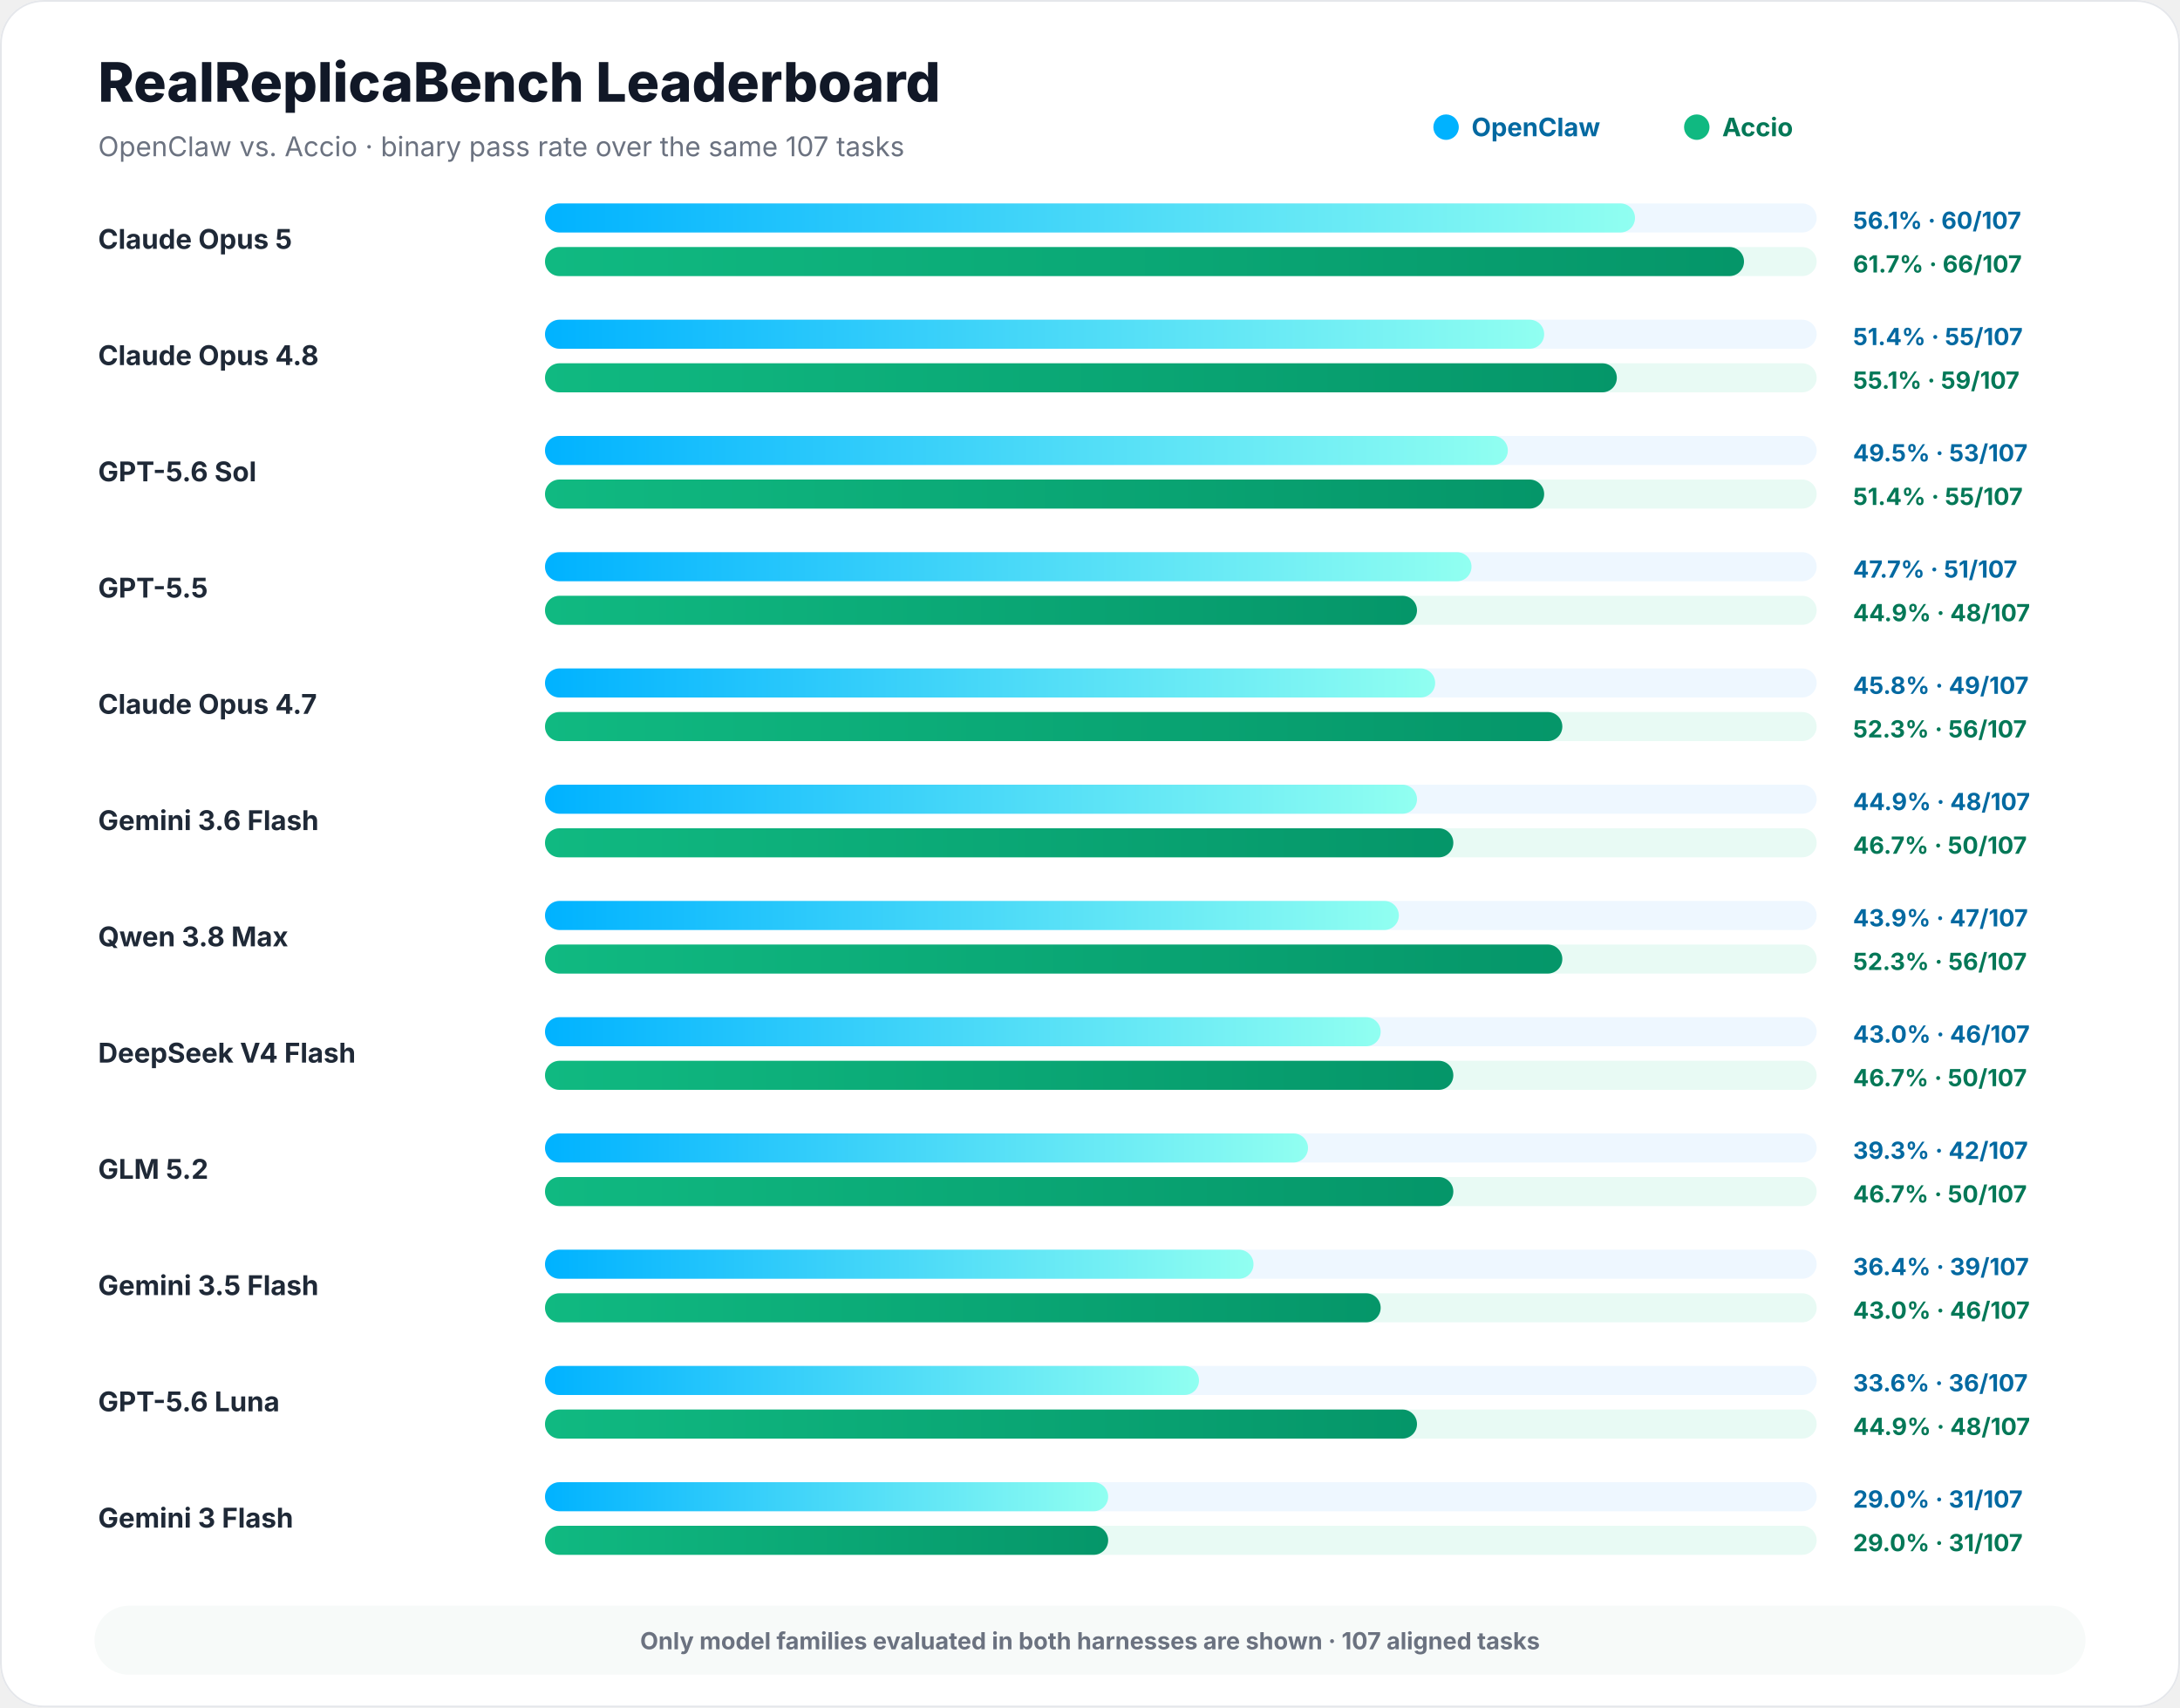
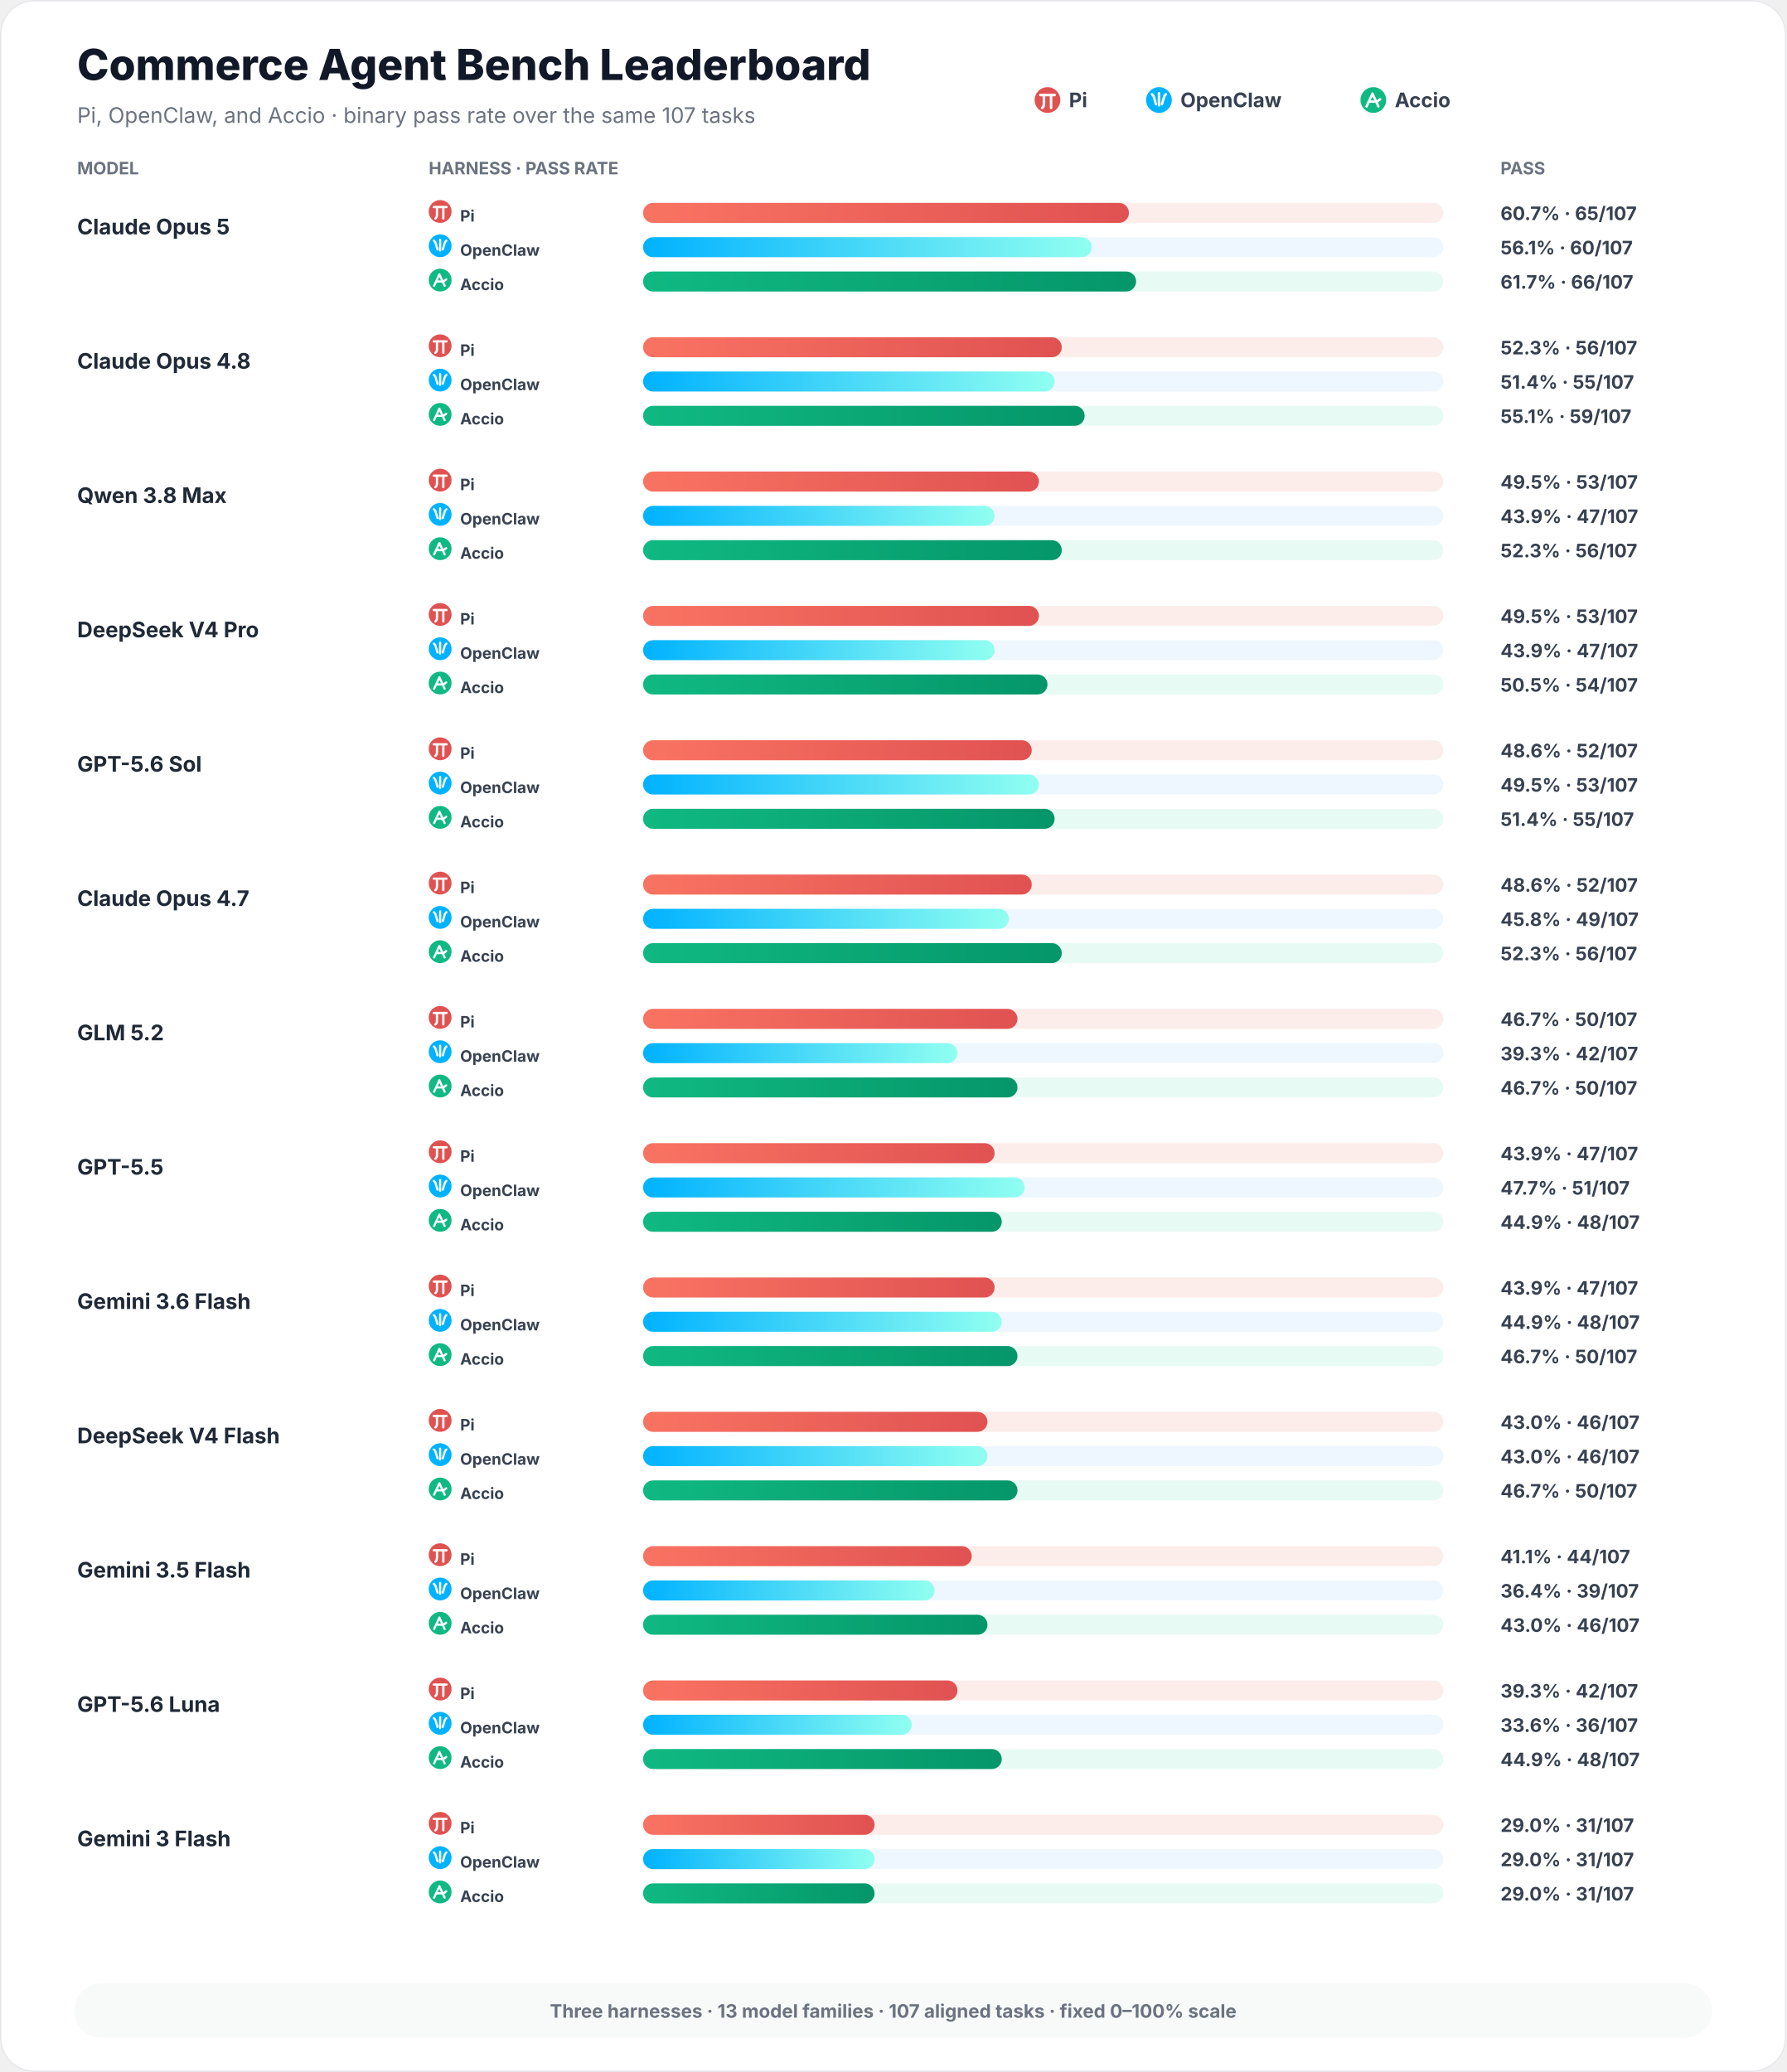
- <svg xmlns="http://www.w3.org/2000/svg" width="1200" height="940" viewBox="0 0 1200 940" fill="none" role="img" aria-labelledby="title desc">
+ <svg xmlns="http://www.w3.org/2000/svg" width="1250" height="1450" viewBox="0 0 1250 1450" fill="none" role="img" aria-labelledby="title desc">
  <defs>
+     <linearGradient id="pi" x1="0" y1="0" x2="1" y2="0">
+       <stop stop-color="#F97362" />
+       <stop offset="1" stop-color="#E05252" />
+     </linearGradient>
    <linearGradient id="openclaw" x1="0" y1="0" x2="1" y2="0">
      <stop stop-color="#00B2FF" />
      <stop offset="1" stop-color="#91FFF1" />
    </linearGradient>
    <linearGradient id="accio" x1="0" y1="0" x2="1" y2="0">
      <stop stop-color="#10B981" />
      <stop offset="1" stop-color="#059669" />
    </linearGradient>
+     <symbol id="pi-mark" viewBox="0 0 18 18" aria-label="Pi">
+       <circle cx="9" cy="9" r="9" fill="#E05252" />
+       <path d="M4 5.5h10M6.5 5.5v5.75c0 1.7-.35 2.65-1.25 3.25M11.5 5.5v9" stroke="#FFFFFF" stroke-width="1.8" stroke-linecap="round" />
+     </symbol>
+     <symbol id="openclaw-mark" viewBox="0 0 18 18" aria-label="OpenClaw">
+       <circle cx="9" cy="9" r="9" fill="#00B2FF" />
+       <path d="M9 4.25v8.5M5.2 6.2l1.7 5.65M12.8 6.2l-1.7 5.65M5.2 6.2 4.1 4.9M12.8 6.2l1.1-1.3" stroke="#FFFFFF" stroke-width="1.7" stroke-linecap="round" />
+     </symbol>
+     <symbol id="accio-mark" viewBox="0 0 18 18" aria-label="Accio">
+       <circle cx="9" cy="9" r="9" fill="#10B981" />
+       <path d="m4.25 13.5 4.15-9 4.15 9M6.1 10.1h4.6M11.7 10.1l2.05-1.6" stroke="#FFFFFF" stroke-width="1.7" stroke-linecap="round" stroke-linejoin="round" />
+     </symbol>
  </defs>
-   <rect width="1200" height="940" rx="24" fill="#FFFFFF" />
-   <rect x=".5" y=".5" width="1199" height="939" rx="23.5" stroke="#E5E7EB" />
-   <text x="54" y="56" fill="#111827" font-family="Inter, Arial, sans-serif" font-size="30" font-weight="780">RealReplicaBench Leaderboard</text>
-   <text x="54" y="86" fill="#6B7280" font-family="Inter, Arial, sans-serif" font-size="15">OpenClaw vs. Accio · binary pass rate over the same 107 tasks</text>
+   <rect width="1250" height="1450" rx="24" fill="#FFFFFF" />
+   <rect x=".5" y=".5" width="1249" height="1449" rx="23.5" stroke="#E5E7EB" />
+   <text x="54" y="56" fill="#111827" font-family="Inter, Arial, sans-serif" font-size="30" font-weight="780">Commerce Agent Bench Leaderboard</text>
+   <text x="54" y="86" fill="#6B7280" font-family="Inter, Arial, sans-serif" font-size="15">Pi, OpenClaw, and Accio · binary pass rate over the same 107 tasks</text>
  <g font-family="Inter, Arial, sans-serif" font-size="14" font-weight="700">
-     <circle cx="796" cy="70" r="7" fill="#00B2FF" />
-     <text x="810" y="75" fill="#0369A1">OpenClaw</text>
-     <circle cx="934" cy="70" r="7" fill="#10B981" />
-     <text x="948" y="75" fill="#047857">Accio</text>
+     <use href="#pi-mark" x="724" y="61" width="18" height="18" aria-hidden="true" />
+     <text x="748" y="75" fill="#374151">Pi</text>
+     <use href="#openclaw-mark" x="802" y="61" width="18" height="18" aria-hidden="true" />
+     <text x="826" y="75" fill="#374151">OpenClaw</text>
+     <use href="#accio-mark" x="952" y="61" width="18" height="18" aria-hidden="true" />
+     <text x="976" y="75" fill="#374151">Accio</text>
  </g>
  <g font-family="Inter, Arial, sans-serif">
-     <g transform="translate(0 112)">
-       <text x="54" y="25" fill="#1F2937" font-size="15" font-weight="680">Claude Opus 5</text>
-       <rect x="300" y="0" width="700" height="16" rx="8" fill="#EEF7FF" />
-       <rect x="300" y="0" width="600" height="16" rx="8" fill="url(#openclaw)" />
-       <text x="1020" y="14" fill="#0369A1" font-size="13" font-weight="750">56.1% · 60/107</text>
-       <rect x="300" y="24" width="700" height="16" rx="8" fill="#E8FAF4" />
-       <rect x="300" y="24" width="660" height="16" rx="8" fill="url(#accio)" />
-       <text x="1020" y="38" fill="#047857" font-size="13" font-weight="750">61.7% · 66/107</text>
-     </g>
-     <g transform="translate(0 176)">
-       <text x="54" y="25" fill="#1F2937" font-size="15" font-weight="680">Claude Opus 4.8</text>
-       <rect x="300" y="0" width="700" height="16" rx="8" fill="#EEF7FF" />
-       <rect x="300" y="0" width="550" height="16" rx="8" fill="url(#openclaw)" />
-       <text x="1020" y="14" fill="#0369A1" font-size="13" font-weight="750">51.4% · 55/107</text>
-       <rect x="300" y="24" width="700" height="16" rx="8" fill="#E8FAF4" />
-       <rect x="300" y="24" width="590" height="16" rx="8" fill="url(#accio)" />
-       <text x="1020" y="38" fill="#047857" font-size="13" font-weight="750">55.1% · 59/107</text>
-     </g>
-     <g transform="translate(0 240)">
-       <text x="54" y="25" fill="#1F2937" font-size="15" font-weight="680">GPT-5.6 Sol</text>
-       <rect x="300" y="0" width="700" height="16" rx="8" fill="#EEF7FF" />
-       <rect x="300" y="0" width="530" height="16" rx="8" fill="url(#openclaw)" />
-       <text x="1020" y="14" fill="#0369A1" font-size="13" font-weight="750">49.5% · 53/107</text>
-       <rect x="300" y="24" width="700" height="16" rx="8" fill="#E8FAF4" />
-       <rect x="300" y="24" width="550" height="16" rx="8" fill="url(#accio)" />
-       <text x="1020" y="38" fill="#047857" font-size="13" font-weight="750">51.4% · 55/107</text>
-     </g>
-     <g transform="translate(0 304)">
-       <text x="54" y="25" fill="#1F2937" font-size="15" font-weight="680">GPT-5.5</text>
-       <rect x="300" y="0" width="700" height="16" rx="8" fill="#EEF7FF" />
-       <rect x="300" y="0" width="510" height="16" rx="8" fill="url(#openclaw)" />
-       <text x="1020" y="14" fill="#0369A1" font-size="13" font-weight="750">47.7% · 51/107</text>
-       <rect x="300" y="24" width="700" height="16" rx="8" fill="#E8FAF4" />
-       <rect x="300" y="24" width="480" height="16" rx="8" fill="url(#accio)" />
-       <text x="1020" y="38" fill="#047857" font-size="13" font-weight="750">44.9% · 48/107</text>
-     </g>
-     <g transform="translate(0 368)">
-       <text x="54" y="25" fill="#1F2937" font-size="15" font-weight="680">Claude Opus 4.7</text>
-       <rect x="300" y="0" width="700" height="16" rx="8" fill="#EEF7FF" />
-       <rect x="300" y="0" width="490" height="16" rx="8" fill="url(#openclaw)" />
-       <text x="1020" y="14" fill="#0369A1" font-size="13" font-weight="750">45.8% · 49/107</text>
-       <rect x="300" y="24" width="700" height="16" rx="8" fill="#E8FAF4" />
-       <rect x="300" y="24" width="560" height="16" rx="8" fill="url(#accio)" />
-       <text x="1020" y="38" fill="#047857" font-size="13" font-weight="750">52.3% · 56/107</text>
-     </g>
-     <g transform="translate(0 432)">
-       <text x="54" y="25" fill="#1F2937" font-size="15" font-weight="680">Gemini 3.6 Flash</text>
-       <rect x="300" y="0" width="700" height="16" rx="8" fill="#EEF7FF" />
-       <rect x="300" y="0" width="480" height="16" rx="8" fill="url(#openclaw)" />
-       <text x="1020" y="14" fill="#0369A1" font-size="13" font-weight="750">44.9% · 48/107</text>
-       <rect x="300" y="24" width="700" height="16" rx="8" fill="#E8FAF4" />
-       <rect x="300" y="24" width="500" height="16" rx="8" fill="url(#accio)" />
-       <text x="1020" y="38" fill="#047857" font-size="13" font-weight="750">46.7% · 50/107</text>
-     </g>
-     <g transform="translate(0 496)">
-       <text x="54" y="25" fill="#1F2937" font-size="15" font-weight="680">Qwen 3.8 Max</text>
-       <rect x="300" y="0" width="700" height="16" rx="8" fill="#EEF7FF" />
-       <rect x="300" y="0" width="470" height="16" rx="8" fill="url(#openclaw)" />
-       <text x="1020" y="14" fill="#0369A1" font-size="13" font-weight="750">43.9% · 47/107</text>
-       <rect x="300" y="24" width="700" height="16" rx="8" fill="#E8FAF4" />
-       <rect x="300" y="24" width="560" height="16" rx="8" fill="url(#accio)" />
-       <text x="1020" y="38" fill="#047857" font-size="13" font-weight="750">52.3% · 56/107</text>
-     </g>
-     <g transform="translate(0 560)">
-       <text x="54" y="25" fill="#1F2937" font-size="15" font-weight="680">DeepSeek V4 Flash</text>
-       <rect x="300" y="0" width="700" height="16" rx="8" fill="#EEF7FF" />
-       <rect x="300" y="0" width="460" height="16" rx="8" fill="url(#openclaw)" />
-       <text x="1020" y="14" fill="#0369A1" font-size="13" font-weight="750">43.0% · 46/107</text>
-       <rect x="300" y="24" width="700" height="16" rx="8" fill="#E8FAF4" />
-       <rect x="300" y="24" width="500" height="16" rx="8" fill="url(#accio)" />
-       <text x="1020" y="38" fill="#047857" font-size="13" font-weight="750">46.7% · 50/107</text>
-     </g>
-     <g transform="translate(0 624)">
-       <text x="54" y="25" fill="#1F2937" font-size="15" font-weight="680">GLM 5.2</text>
-       <rect x="300" y="0" width="700" height="16" rx="8" fill="#EEF7FF" />
-       <rect x="300" y="0" width="420" height="16" rx="8" fill="url(#openclaw)" />
-       <text x="1020" y="14" fill="#0369A1" font-size="13" font-weight="750">39.3% · 42/107</text>
-       <rect x="300" y="24" width="700" height="16" rx="8" fill="#E8FAF4" />
-       <rect x="300" y="24" width="500" height="16" rx="8" fill="url(#accio)" />
-       <text x="1020" y="38" fill="#047857" font-size="13" font-weight="750">46.7% · 50/107</text>
-     </g>
-     <g transform="translate(0 688)">
-       <text x="54" y="25" fill="#1F2937" font-size="15" font-weight="680">Gemini 3.5 Flash</text>
-       <rect x="300" y="0" width="700" height="16" rx="8" fill="#EEF7FF" />
-       <rect x="300" y="0" width="390" height="16" rx="8" fill="url(#openclaw)" />
-       <text x="1020" y="14" fill="#0369A1" font-size="13" font-weight="750">36.4% · 39/107</text>
-       <rect x="300" y="24" width="700" height="16" rx="8" fill="#E8FAF4" />
-       <rect x="300" y="24" width="460" height="16" rx="8" fill="url(#accio)" />
-       <text x="1020" y="38" fill="#047857" font-size="13" font-weight="750">43.0% · 46/107</text>
-     </g>
-     <g transform="translate(0 752)">
-       <text x="54" y="25" fill="#1F2937" font-size="15" font-weight="680">GPT-5.6 Luna</text>
-       <rect x="300" y="0" width="700" height="16" rx="8" fill="#EEF7FF" />
-       <rect x="300" y="0" width="360" height="16" rx="8" fill="url(#openclaw)" />
-       <text x="1020" y="14" fill="#0369A1" font-size="13" font-weight="750">33.6% · 36/107</text>
-       <rect x="300" y="24" width="700" height="16" rx="8" fill="#E8FAF4" />
-       <rect x="300" y="24" width="480" height="16" rx="8" fill="url(#accio)" />
-       <text x="1020" y="38" fill="#047857" font-size="13" font-weight="750">44.9% · 48/107</text>
-     </g>
-     <g transform="translate(0 816)">
-       <text x="54" y="25" fill="#1F2937" font-size="15" font-weight="680">Gemini 3 Flash</text>
-       <rect x="300" y="0" width="700" height="16" rx="8" fill="#EEF7FF" />
-       <rect x="300" y="0" width="310" height="16" rx="8" fill="url(#openclaw)" />
-       <text x="1020" y="14" fill="#0369A1" font-size="13" font-weight="750">29.0% · 31/107</text>
-       <rect x="300" y="24" width="700" height="16" rx="8" fill="#E8FAF4" />
-       <rect x="300" y="24" width="310" height="16" rx="8" fill="url(#accio)" />
-       <text x="1020" y="38" fill="#047857" font-size="13" font-weight="750">29.0% · 31/107</text>
+     <text x="54" y="122" fill="#6B7280" font-size="12" font-weight="700">MODEL</text>
+     <text x="300" y="122" fill="#6B7280" font-size="12" font-weight="700">HARNESS · PASS RATE</text>
+     <text x="1050" y="122" fill="#6B7280" font-size="12" font-weight="700">PASS</text>
+     <g transform="translate(0 140)">
+       <text x="54" y="24" fill="#1F2937" font-size="15" font-weight="680">Claude Opus 5</text>
+       <use href="#pi-mark" x="300" y="0" width="16" height="16" aria-hidden="true" />
+       <text x="322" y="15" fill="#374151" font-size="11" font-weight="750">Pi</text>
+       <rect x="450" y="2" width="560" height="14" rx="7" fill="#FCEDEA" />
+       <rect x="450" y="2" width="340" height="14" rx="7" fill="url(#pi)" />
+       <text x="1050" y="14" fill="#374151" font-size="13" font-weight="750">60.7% · 65/107</text>
+       <use href="#openclaw-mark" x="300" y="24" width="16" height="16" aria-hidden="true" />
+       <text x="322" y="39" fill="#374151" font-size="11" font-weight="750">OpenClaw</text>
+       <rect x="450" y="26" width="560" height="14" rx="7" fill="#EEF7FF" />
+       <rect x="450" y="26" width="314" height="14" rx="7" fill="url(#openclaw)" />
+       <text x="1050" y="38" fill="#374151" font-size="13" font-weight="750">56.1% · 60/107</text>
+       <use href="#accio-mark" x="300" y="48" width="16" height="16" aria-hidden="true" />
+       <text x="322" y="63" fill="#374151" font-size="11" font-weight="750">Accio</text>
+       <rect x="450" y="50" width="560" height="14" rx="7" fill="#E8FAF4" />
+       <rect x="450" y="50" width="345" height="14" rx="7" fill="url(#accio)" />
+       <text x="1050" y="62" fill="#374151" font-size="13" font-weight="750">61.7% · 66/107</text>
+     </g>
+     <g transform="translate(0 234)">
+       <text x="54" y="24" fill="#1F2937" font-size="15" font-weight="680">Claude Opus 4.8</text>
+       <use href="#pi-mark" x="300" y="0" width="16" height="16" aria-hidden="true" />
+       <text x="322" y="15" fill="#374151" font-size="11" font-weight="750">Pi</text>
+       <rect x="450" y="2" width="560" height="14" rx="7" fill="#FCEDEA" />
+       <rect x="450" y="2" width="293" height="14" rx="7" fill="url(#pi)" />
+       <text x="1050" y="14" fill="#374151" font-size="13" font-weight="750">52.3% · 56/107</text>
+       <use href="#openclaw-mark" x="300" y="24" width="16" height="16" aria-hidden="true" />
+       <text x="322" y="39" fill="#374151" font-size="11" font-weight="750">OpenClaw</text>
+       <rect x="450" y="26" width="560" height="14" rx="7" fill="#EEF7FF" />
+       <rect x="450" y="26" width="288" height="14" rx="7" fill="url(#openclaw)" />
+       <text x="1050" y="38" fill="#374151" font-size="13" font-weight="750">51.4% · 55/107</text>
+       <use href="#accio-mark" x="300" y="48" width="16" height="16" aria-hidden="true" />
+       <text x="322" y="63" fill="#374151" font-size="11" font-weight="750">Accio</text>
+       <rect x="450" y="50" width="560" height="14" rx="7" fill="#E8FAF4" />
+       <rect x="450" y="50" width="309" height="14" rx="7" fill="url(#accio)" />
+       <text x="1050" y="62" fill="#374151" font-size="13" font-weight="750">55.1% · 59/107</text>
+     </g>
+     <g transform="translate(0 328)">
+       <text x="54" y="24" fill="#1F2937" font-size="15" font-weight="680">Qwen 3.8 Max</text>
+       <use href="#pi-mark" x="300" y="0" width="16" height="16" aria-hidden="true" />
+       <text x="322" y="15" fill="#374151" font-size="11" font-weight="750">Pi</text>
+       <rect x="450" y="2" width="560" height="14" rx="7" fill="#FCEDEA" />
+       <rect x="450" y="2" width="277" height="14" rx="7" fill="url(#pi)" />
+       <text x="1050" y="14" fill="#374151" font-size="13" font-weight="750">49.5% · 53/107</text>
+       <use href="#openclaw-mark" x="300" y="24" width="16" height="16" aria-hidden="true" />
+       <text x="322" y="39" fill="#374151" font-size="11" font-weight="750">OpenClaw</text>
+       <rect x="450" y="26" width="560" height="14" rx="7" fill="#EEF7FF" />
+       <rect x="450" y="26" width="246" height="14" rx="7" fill="url(#openclaw)" />
+       <text x="1050" y="38" fill="#374151" font-size="13" font-weight="750">43.9% · 47/107</text>
+       <use href="#accio-mark" x="300" y="48" width="16" height="16" aria-hidden="true" />
+       <text x="322" y="63" fill="#374151" font-size="11" font-weight="750">Accio</text>
+       <rect x="450" y="50" width="560" height="14" rx="7" fill="#E8FAF4" />
+       <rect x="450" y="50" width="293" height="14" rx="7" fill="url(#accio)" />
+       <text x="1050" y="62" fill="#374151" font-size="13" font-weight="750">52.3% · 56/107</text>
+     </g>
+     <g transform="translate(0 422)">
+       <text x="54" y="24" fill="#1F2937" font-size="15" font-weight="680">DeepSeek V4 Pro</text>
+       <use href="#pi-mark" x="300" y="0" width="16" height="16" aria-hidden="true" />
+       <text x="322" y="15" fill="#374151" font-size="11" font-weight="750">Pi</text>
+       <rect x="450" y="2" width="560" height="14" rx="7" fill="#FCEDEA" />
+       <rect x="450" y="2" width="277" height="14" rx="7" fill="url(#pi)" />
+       <text x="1050" y="14" fill="#374151" font-size="13" font-weight="750">49.5% · 53/107</text>
+       <use href="#openclaw-mark" x="300" y="24" width="16" height="16" aria-hidden="true" />
+       <text x="322" y="39" fill="#374151" font-size="11" font-weight="750">OpenClaw</text>
+       <rect x="450" y="26" width="560" height="14" rx="7" fill="#EEF7FF" />
+       <rect x="450" y="26" width="246" height="14" rx="7" fill="url(#openclaw)" />
+       <text x="1050" y="38" fill="#374151" font-size="13" font-weight="750">43.9% · 47/107</text>
+       <use href="#accio-mark" x="300" y="48" width="16" height="16" aria-hidden="true" />
+       <text x="322" y="63" fill="#374151" font-size="11" font-weight="750">Accio</text>
+       <rect x="450" y="50" width="560" height="14" rx="7" fill="#E8FAF4" />
+       <rect x="450" y="50" width="283" height="14" rx="7" fill="url(#accio)" />
+       <text x="1050" y="62" fill="#374151" font-size="13" font-weight="750">50.5% · 54/107</text>
+     </g>
+     <g transform="translate(0 516)">
+       <text x="54" y="24" fill="#1F2937" font-size="15" font-weight="680">GPT-5.6 Sol</text>
+       <use href="#pi-mark" x="300" y="0" width="16" height="16" aria-hidden="true" />
+       <text x="322" y="15" fill="#374151" font-size="11" font-weight="750">Pi</text>
+       <rect x="450" y="2" width="560" height="14" rx="7" fill="#FCEDEA" />
+       <rect x="450" y="2" width="272" height="14" rx="7" fill="url(#pi)" />
+       <text x="1050" y="14" fill="#374151" font-size="13" font-weight="750">48.6% · 52/107</text>
+       <use href="#openclaw-mark" x="300" y="24" width="16" height="16" aria-hidden="true" />
+       <text x="322" y="39" fill="#374151" font-size="11" font-weight="750">OpenClaw</text>
+       <rect x="450" y="26" width="560" height="14" rx="7" fill="#EEF7FF" />
+       <rect x="450" y="26" width="277" height="14" rx="7" fill="url(#openclaw)" />
+       <text x="1050" y="38" fill="#374151" font-size="13" font-weight="750">49.5% · 53/107</text>
+       <use href="#accio-mark" x="300" y="48" width="16" height="16" aria-hidden="true" />
+       <text x="322" y="63" fill="#374151" font-size="11" font-weight="750">Accio</text>
+       <rect x="450" y="50" width="560" height="14" rx="7" fill="#E8FAF4" />
+       <rect x="450" y="50" width="288" height="14" rx="7" fill="url(#accio)" />
+       <text x="1050" y="62" fill="#374151" font-size="13" font-weight="750">51.4% · 55/107</text>
+     </g>
+     <g transform="translate(0 610)">
+       <text x="54" y="24" fill="#1F2937" font-size="15" font-weight="680">Claude Opus 4.7</text>
+       <use href="#pi-mark" x="300" y="0" width="16" height="16" aria-hidden="true" />
+       <text x="322" y="15" fill="#374151" font-size="11" font-weight="750">Pi</text>
+       <rect x="450" y="2" width="560" height="14" rx="7" fill="#FCEDEA" />
+       <rect x="450" y="2" width="272" height="14" rx="7" fill="url(#pi)" />
+       <text x="1050" y="14" fill="#374151" font-size="13" font-weight="750">48.6% · 52/107</text>
+       <use href="#openclaw-mark" x="300" y="24" width="16" height="16" aria-hidden="true" />
+       <text x="322" y="39" fill="#374151" font-size="11" font-weight="750">OpenClaw</text>
+       <rect x="450" y="26" width="560" height="14" rx="7" fill="#EEF7FF" />
+       <rect x="450" y="26" width="256" height="14" rx="7" fill="url(#openclaw)" />
+       <text x="1050" y="38" fill="#374151" font-size="13" font-weight="750">45.8% · 49/107</text>
+       <use href="#accio-mark" x="300" y="48" width="16" height="16" aria-hidden="true" />
+       <text x="322" y="63" fill="#374151" font-size="11" font-weight="750">Accio</text>
+       <rect x="450" y="50" width="560" height="14" rx="7" fill="#E8FAF4" />
+       <rect x="450" y="50" width="293" height="14" rx="7" fill="url(#accio)" />
+       <text x="1050" y="62" fill="#374151" font-size="13" font-weight="750">52.3% · 56/107</text>
+     </g>
+     <g transform="translate(0 704)">
+       <text x="54" y="24" fill="#1F2937" font-size="15" font-weight="680">GLM 5.2</text>
+       <use href="#pi-mark" x="300" y="0" width="16" height="16" aria-hidden="true" />
+       <text x="322" y="15" fill="#374151" font-size="11" font-weight="750">Pi</text>
+       <rect x="450" y="2" width="560" height="14" rx="7" fill="#FCEDEA" />
+       <rect x="450" y="2" width="262" height="14" rx="7" fill="url(#pi)" />
+       <text x="1050" y="14" fill="#374151" font-size="13" font-weight="750">46.7% · 50/107</text>
+       <use href="#openclaw-mark" x="300" y="24" width="16" height="16" aria-hidden="true" />
+       <text x="322" y="39" fill="#374151" font-size="11" font-weight="750">OpenClaw</text>
+       <rect x="450" y="26" width="560" height="14" rx="7" fill="#EEF7FF" />
+       <rect x="450" y="26" width="220" height="14" rx="7" fill="url(#openclaw)" />
+       <text x="1050" y="38" fill="#374151" font-size="13" font-weight="750">39.3% · 42/107</text>
+       <use href="#accio-mark" x="300" y="48" width="16" height="16" aria-hidden="true" />
+       <text x="322" y="63" fill="#374151" font-size="11" font-weight="750">Accio</text>
+       <rect x="450" y="50" width="560" height="14" rx="7" fill="#E8FAF4" />
+       <rect x="450" y="50" width="262" height="14" rx="7" fill="url(#accio)" />
+       <text x="1050" y="62" fill="#374151" font-size="13" font-weight="750">46.7% · 50/107</text>
+     </g>
+     <g transform="translate(0 798)">
+       <text x="54" y="24" fill="#1F2937" font-size="15" font-weight="680">GPT-5.5</text>
+       <use href="#pi-mark" x="300" y="0" width="16" height="16" aria-hidden="true" />
+       <text x="322" y="15" fill="#374151" font-size="11" font-weight="750">Pi</text>
+       <rect x="450" y="2" width="560" height="14" rx="7" fill="#FCEDEA" />
+       <rect x="450" y="2" width="246" height="14" rx="7" fill="url(#pi)" />
+       <text x="1050" y="14" fill="#374151" font-size="13" font-weight="750">43.9% · 47/107</text>
+       <use href="#openclaw-mark" x="300" y="24" width="16" height="16" aria-hidden="true" />
+       <text x="322" y="39" fill="#374151" font-size="11" font-weight="750">OpenClaw</text>
+       <rect x="450" y="26" width="560" height="14" rx="7" fill="#EEF7FF" />
+       <rect x="450" y="26" width="267" height="14" rx="7" fill="url(#openclaw)" />
+       <text x="1050" y="38" fill="#374151" font-size="13" font-weight="750">47.7% · 51/107</text>
+       <use href="#accio-mark" x="300" y="48" width="16" height="16" aria-hidden="true" />
+       <text x="322" y="63" fill="#374151" font-size="11" font-weight="750">Accio</text>
+       <rect x="450" y="50" width="560" height="14" rx="7" fill="#E8FAF4" />
+       <rect x="450" y="50" width="251" height="14" rx="7" fill="url(#accio)" />
+       <text x="1050" y="62" fill="#374151" font-size="13" font-weight="750">44.9% · 48/107</text>
+     </g>
+     <g transform="translate(0 892)">
+       <text x="54" y="24" fill="#1F2937" font-size="15" font-weight="680">Gemini 3.6 Flash</text>
+       <use href="#pi-mark" x="300" y="0" width="16" height="16" aria-hidden="true" />
+       <text x="322" y="15" fill="#374151" font-size="11" font-weight="750">Pi</text>
+       <rect x="450" y="2" width="560" height="14" rx="7" fill="#FCEDEA" />
+       <rect x="450" y="2" width="246" height="14" rx="7" fill="url(#pi)" />
+       <text x="1050" y="14" fill="#374151" font-size="13" font-weight="750">43.9% · 47/107</text>
+       <use href="#openclaw-mark" x="300" y="24" width="16" height="16" aria-hidden="true" />
+       <text x="322" y="39" fill="#374151" font-size="11" font-weight="750">OpenClaw</text>
+       <rect x="450" y="26" width="560" height="14" rx="7" fill="#EEF7FF" />
+       <rect x="450" y="26" width="251" height="14" rx="7" fill="url(#openclaw)" />
+       <text x="1050" y="38" fill="#374151" font-size="13" font-weight="750">44.9% · 48/107</text>
+       <use href="#accio-mark" x="300" y="48" width="16" height="16" aria-hidden="true" />
+       <text x="322" y="63" fill="#374151" font-size="11" font-weight="750">Accio</text>
+       <rect x="450" y="50" width="560" height="14" rx="7" fill="#E8FAF4" />
+       <rect x="450" y="50" width="262" height="14" rx="7" fill="url(#accio)" />
+       <text x="1050" y="62" fill="#374151" font-size="13" font-weight="750">46.7% · 50/107</text>
+     </g>
+     <g transform="translate(0 986)">
+       <text x="54" y="24" fill="#1F2937" font-size="15" font-weight="680">DeepSeek V4 Flash</text>
+       <use href="#pi-mark" x="300" y="0" width="16" height="16" aria-hidden="true" />
+       <text x="322" y="15" fill="#374151" font-size="11" font-weight="750">Pi</text>
+       <rect x="450" y="2" width="560" height="14" rx="7" fill="#FCEDEA" />
+       <rect x="450" y="2" width="241" height="14" rx="7" fill="url(#pi)" />
+       <text x="1050" y="14" fill="#374151" font-size="13" font-weight="750">43.0% · 46/107</text>
+       <use href="#openclaw-mark" x="300" y="24" width="16" height="16" aria-hidden="true" />
+       <text x="322" y="39" fill="#374151" font-size="11" font-weight="750">OpenClaw</text>
+       <rect x="450" y="26" width="560" height="14" rx="7" fill="#EEF7FF" />
+       <rect x="450" y="26" width="241" height="14" rx="7" fill="url(#openclaw)" />
+       <text x="1050" y="38" fill="#374151" font-size="13" font-weight="750">43.0% · 46/107</text>
+       <use href="#accio-mark" x="300" y="48" width="16" height="16" aria-hidden="true" />
+       <text x="322" y="63" fill="#374151" font-size="11" font-weight="750">Accio</text>
+       <rect x="450" y="50" width="560" height="14" rx="7" fill="#E8FAF4" />
+       <rect x="450" y="50" width="262" height="14" rx="7" fill="url(#accio)" />
+       <text x="1050" y="62" fill="#374151" font-size="13" font-weight="750">46.7% · 50/107</text>
+     </g>
+     <g transform="translate(0 1080)">
+       <text x="54" y="24" fill="#1F2937" font-size="15" font-weight="680">Gemini 3.5 Flash</text>
+       <use href="#pi-mark" x="300" y="0" width="16" height="16" aria-hidden="true" />
+       <text x="322" y="15" fill="#374151" font-size="11" font-weight="750">Pi</text>
+       <rect x="450" y="2" width="560" height="14" rx="7" fill="#FCEDEA" />
+       <rect x="450" y="2" width="230" height="14" rx="7" fill="url(#pi)" />
+       <text x="1050" y="14" fill="#374151" font-size="13" font-weight="750">41.1% · 44/107</text>
+       <use href="#openclaw-mark" x="300" y="24" width="16" height="16" aria-hidden="true" />
+       <text x="322" y="39" fill="#374151" font-size="11" font-weight="750">OpenClaw</text>
+       <rect x="450" y="26" width="560" height="14" rx="7" fill="#EEF7FF" />
+       <rect x="450" y="26" width="204" height="14" rx="7" fill="url(#openclaw)" />
+       <text x="1050" y="38" fill="#374151" font-size="13" font-weight="750">36.4% · 39/107</text>
+       <use href="#accio-mark" x="300" y="48" width="16" height="16" aria-hidden="true" />
+       <text x="322" y="63" fill="#374151" font-size="11" font-weight="750">Accio</text>
+       <rect x="450" y="50" width="560" height="14" rx="7" fill="#E8FAF4" />
+       <rect x="450" y="50" width="241" height="14" rx="7" fill="url(#accio)" />
+       <text x="1050" y="62" fill="#374151" font-size="13" font-weight="750">43.0% · 46/107</text>
+     </g>
+     <g transform="translate(0 1174)">
+       <text x="54" y="24" fill="#1F2937" font-size="15" font-weight="680">GPT-5.6 Luna</text>
+       <use href="#pi-mark" x="300" y="0" width="16" height="16" aria-hidden="true" />
+       <text x="322" y="15" fill="#374151" font-size="11" font-weight="750">Pi</text>
+       <rect x="450" y="2" width="560" height="14" rx="7" fill="#FCEDEA" />
+       <rect x="450" y="2" width="220" height="14" rx="7" fill="url(#pi)" />
+       <text x="1050" y="14" fill="#374151" font-size="13" font-weight="750">39.3% · 42/107</text>
+       <use href="#openclaw-mark" x="300" y="24" width="16" height="16" aria-hidden="true" />
+       <text x="322" y="39" fill="#374151" font-size="11" font-weight="750">OpenClaw</text>
+       <rect x="450" y="26" width="560" height="14" rx="7" fill="#EEF7FF" />
+       <rect x="450" y="26" width="188" height="14" rx="7" fill="url(#openclaw)" />
+       <text x="1050" y="38" fill="#374151" font-size="13" font-weight="750">33.6% · 36/107</text>
+       <use href="#accio-mark" x="300" y="48" width="16" height="16" aria-hidden="true" />
+       <text x="322" y="63" fill="#374151" font-size="11" font-weight="750">Accio</text>
+       <rect x="450" y="50" width="560" height="14" rx="7" fill="#E8FAF4" />
+       <rect x="450" y="50" width="251" height="14" rx="7" fill="url(#accio)" />
+       <text x="1050" y="62" fill="#374151" font-size="13" font-weight="750">44.9% · 48/107</text>
+     </g>
+     <g transform="translate(0 1268)">
+       <text x="54" y="24" fill="#1F2937" font-size="15" font-weight="680">Gemini 3 Flash</text>
+       <use href="#pi-mark" x="300" y="0" width="16" height="16" aria-hidden="true" />
+       <text x="322" y="15" fill="#374151" font-size="11" font-weight="750">Pi</text>
+       <rect x="450" y="2" width="560" height="14" rx="7" fill="#FCEDEA" />
+       <rect x="450" y="2" width="162" height="14" rx="7" fill="url(#pi)" />
+       <text x="1050" y="14" fill="#374151" font-size="13" font-weight="750">29.0% · 31/107</text>
+       <use href="#openclaw-mark" x="300" y="24" width="16" height="16" aria-hidden="true" />
+       <text x="322" y="39" fill="#374151" font-size="11" font-weight="750">OpenClaw</text>
+       <rect x="450" y="26" width="560" height="14" rx="7" fill="#EEF7FF" />
+       <rect x="450" y="26" width="162" height="14" rx="7" fill="url(#openclaw)" />
+       <text x="1050" y="38" fill="#374151" font-size="13" font-weight="750">29.0% · 31/107</text>
+       <use href="#accio-mark" x="300" y="48" width="16" height="16" aria-hidden="true" />
+       <text x="322" y="63" fill="#374151" font-size="11" font-weight="750">Accio</text>
+       <rect x="450" y="50" width="560" height="14" rx="7" fill="#E8FAF4" />
+       <rect x="450" y="50" width="162" height="14" rx="7" fill="url(#accio)" />
+       <text x="1050" y="62" fill="#374151" font-size="13" font-weight="750">29.0% · 31/107</text>
    </g>
  </g>
-   <rect x="52" y="884" width="1096" height="38" rx="19" fill="#F7FAF9" />
-   <text x="600" y="908" text-anchor="middle" fill="#6B7280" font-family="Inter, Arial, sans-serif" font-size="13" font-weight="650">Only model families evaluated in both harnesses are shown · 107 aligned tasks</text>
+   <rect x="52" y="1388" width="1146" height="38" rx="19" fill="#F7FAF9" />
+   <text x="625" y="1412" text-anchor="middle" fill="#6B7280" font-family="Inter, Arial, sans-serif" font-size="13" font-weight="650">Three harnesses · 13 model families · 107 aligned tasks · fixed 0–100% scale</text>
</svg>
